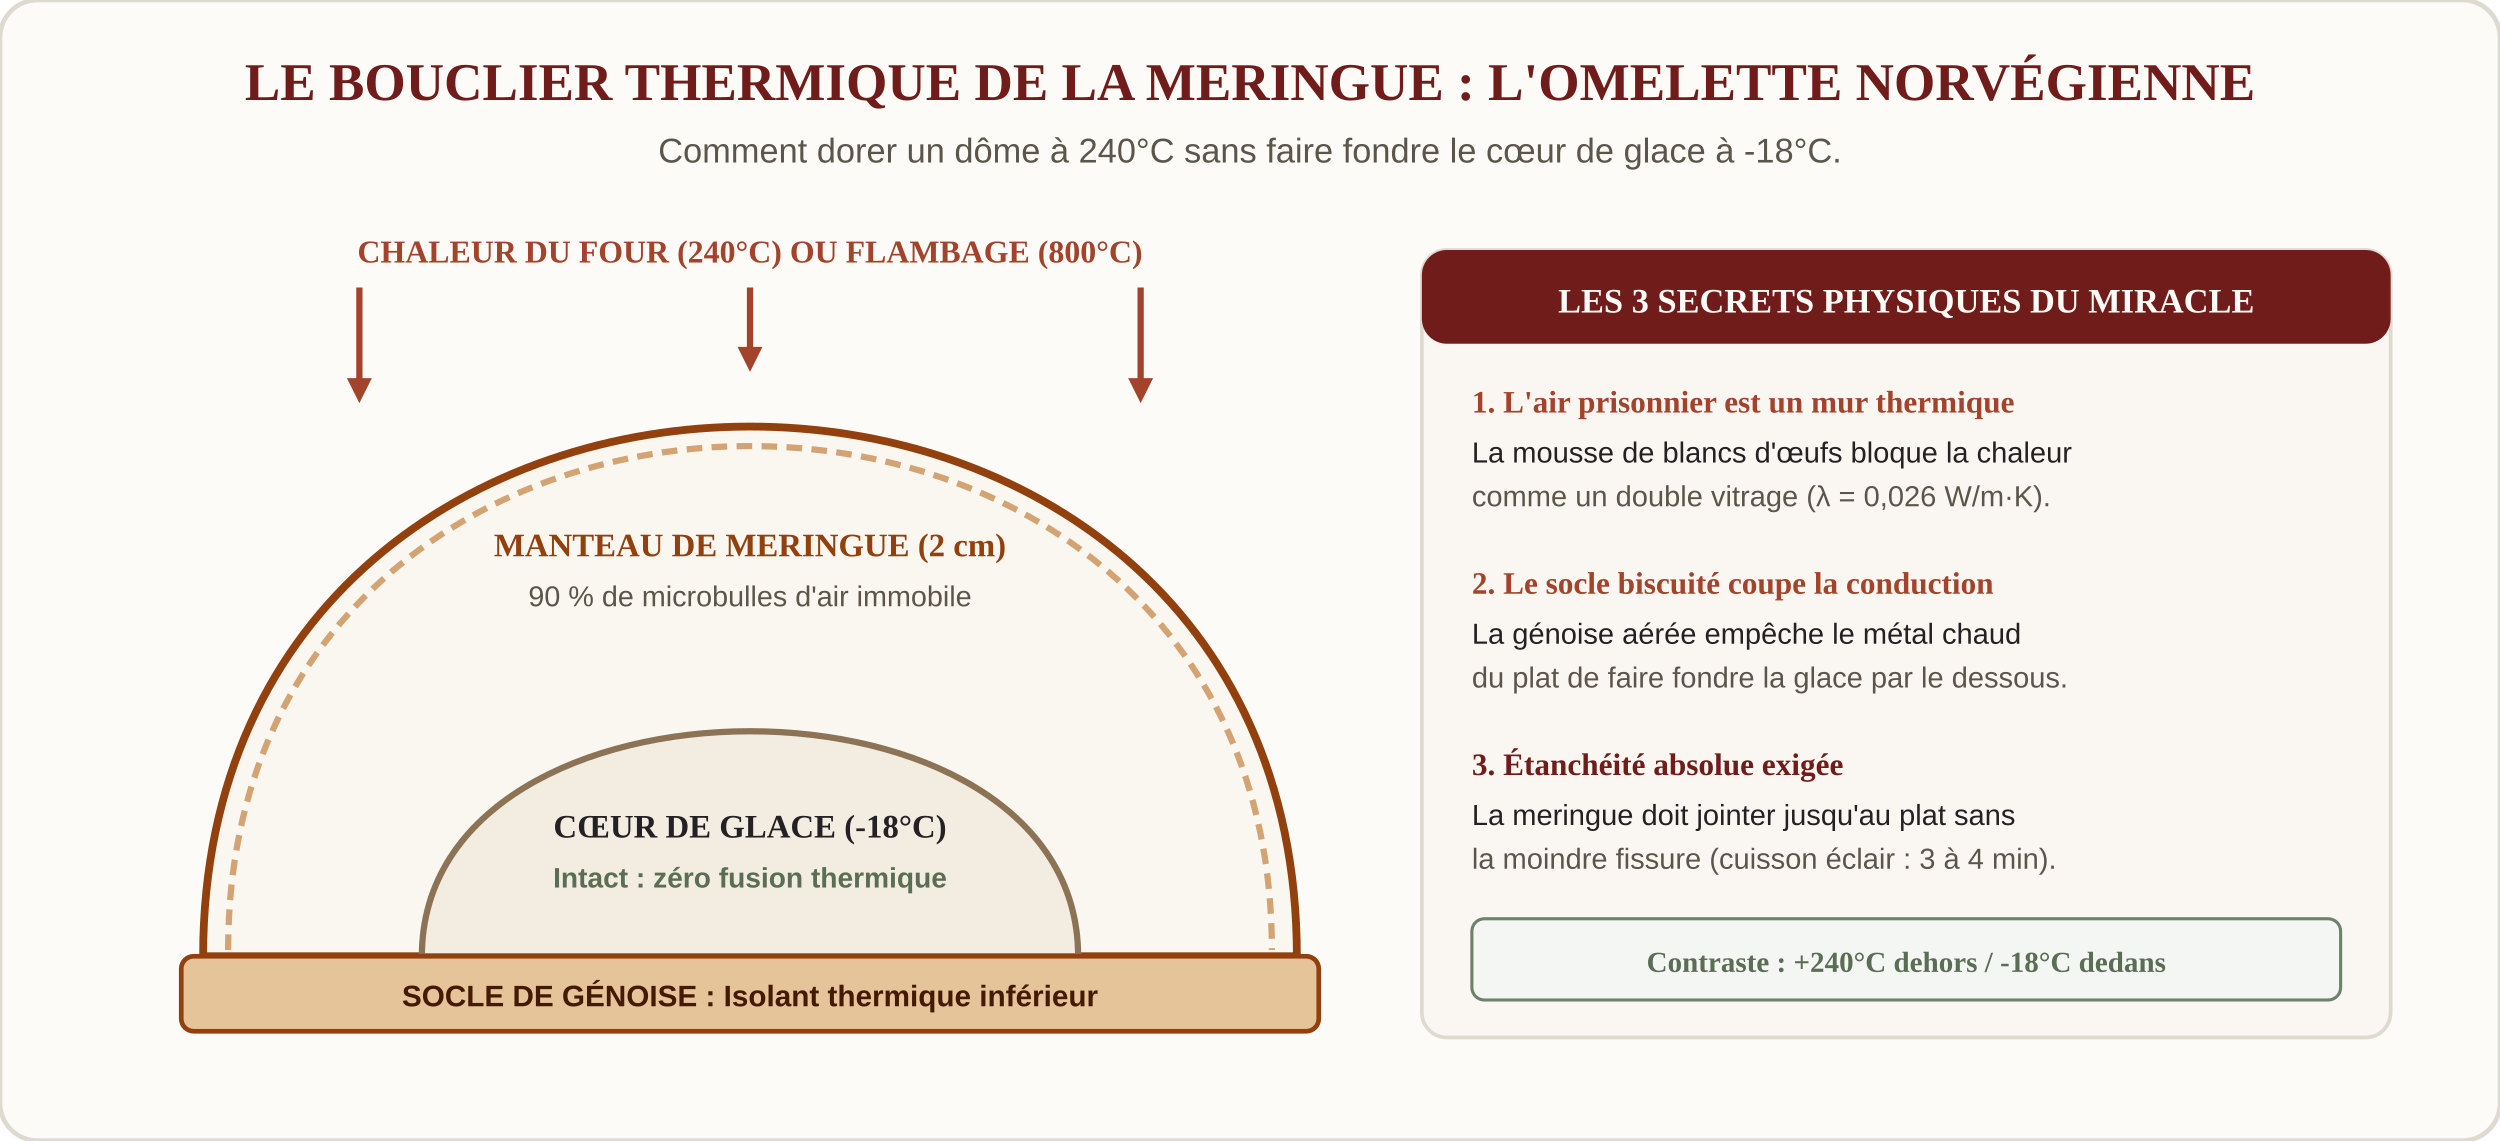
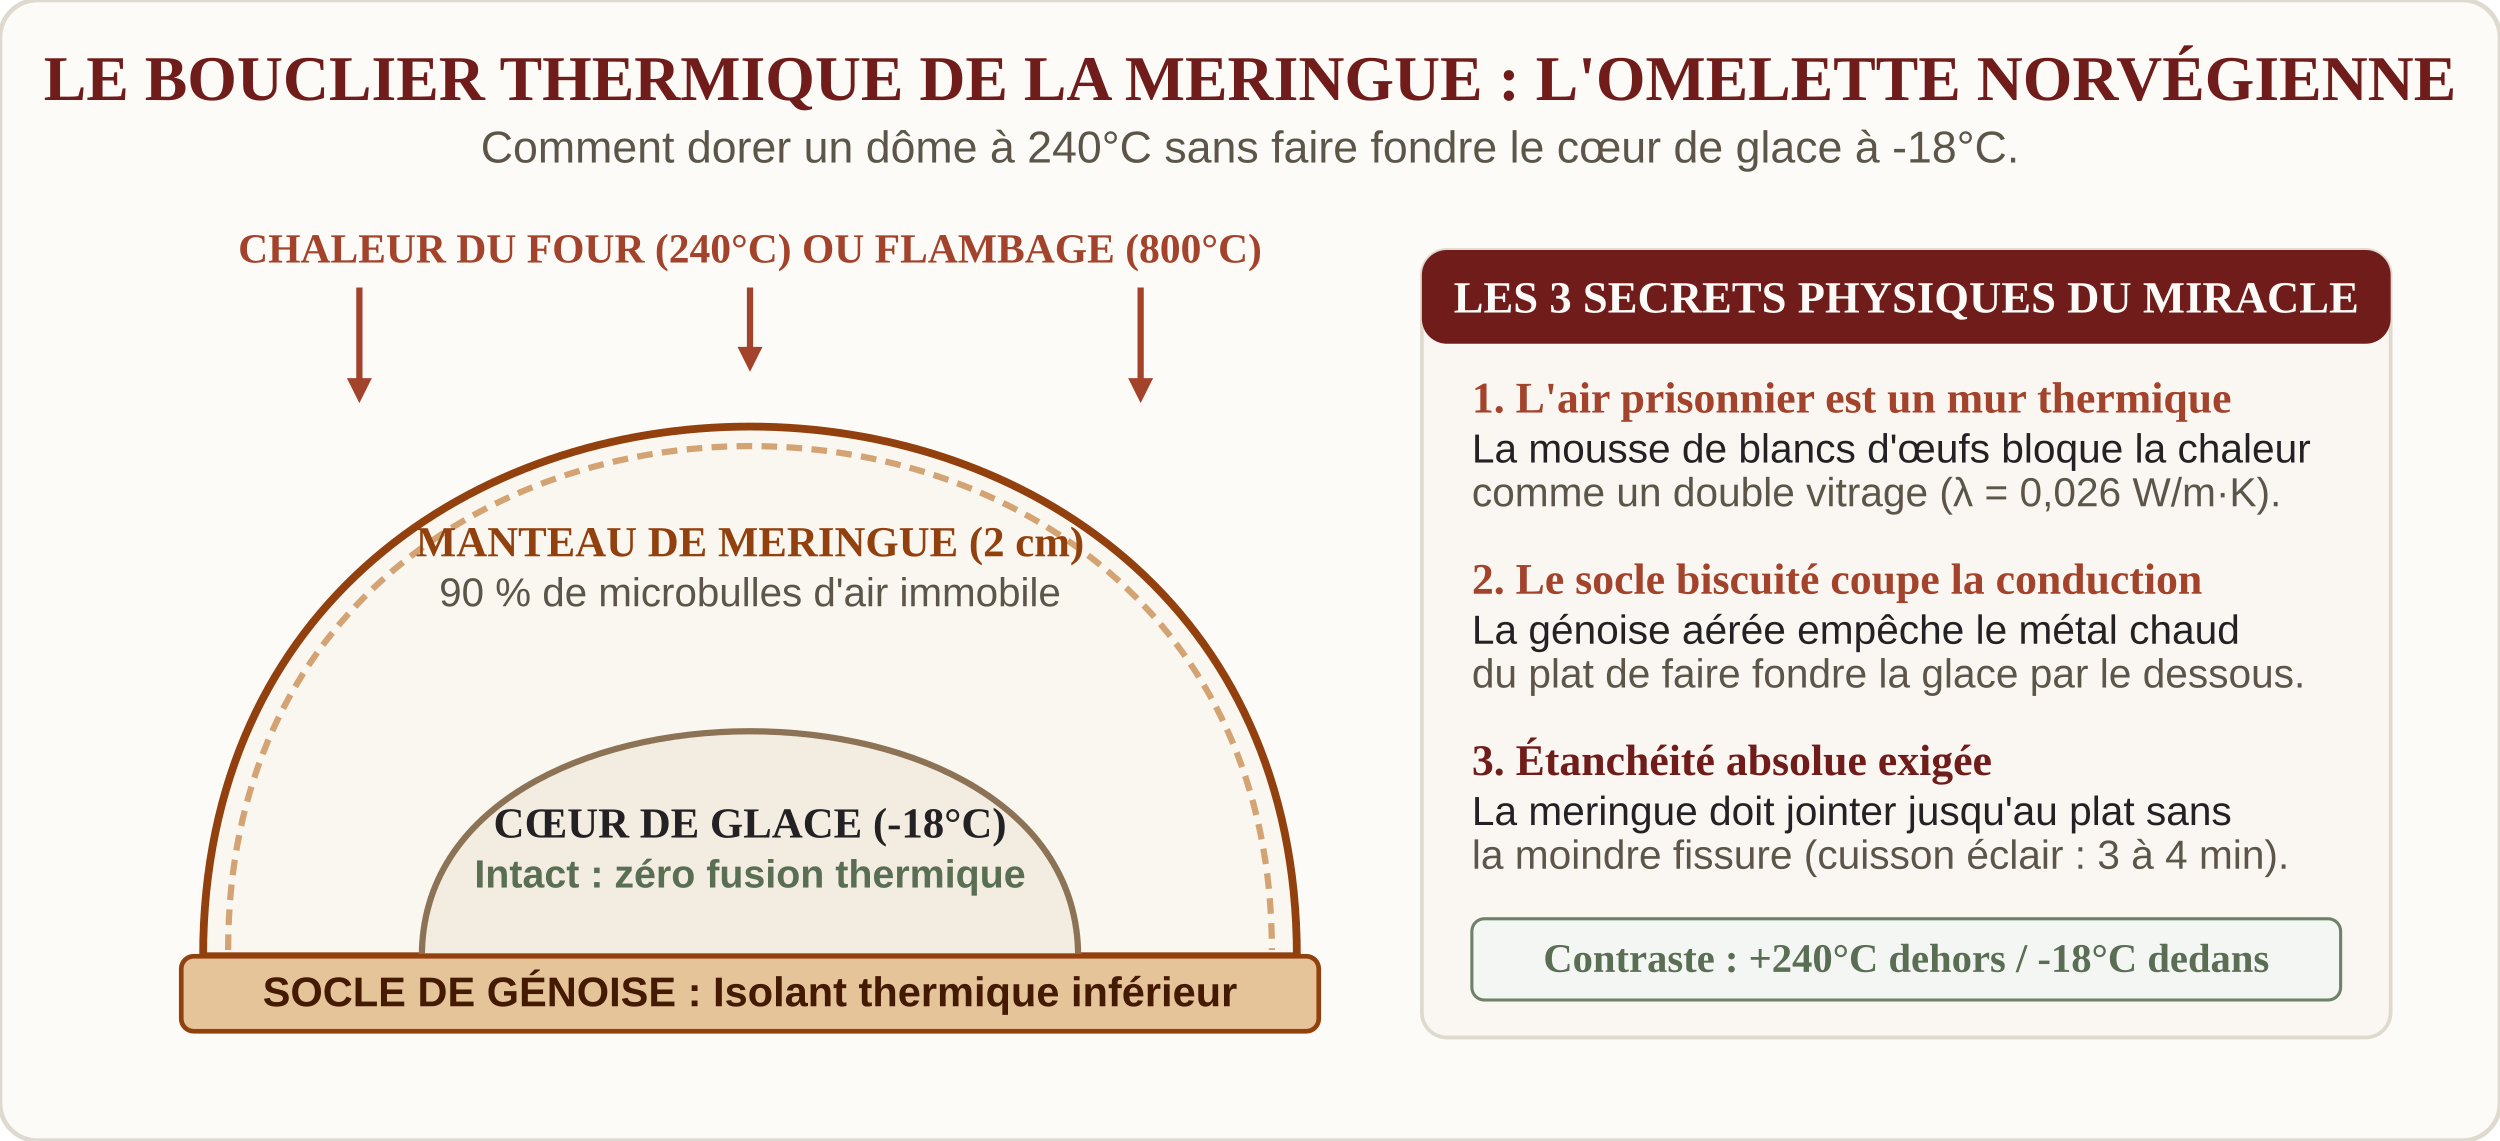
<svg xmlns="http://www.w3.org/2000/svg" viewBox="0 0 800 365" width="100%" height="100%">
  <rect width="800" height="365" rx="12" fill="#fcfbf7" stroke="#dfdacf" stroke-width="1.5" />
-   <text x="400" y="32" font-family="Liberation Serif, Georgia, serif" font-size="17" font-weight="bold" fill="#701c1a" text-anchor="middle">LE BOUCLIER THERMIQUE DE LA MERINGUE : L'OMELETTE NORVÉGIENNE</text>
-   <text x="400" y="52" font-family="Liberation Sans, Arial, sans-serif" font-size="11" fill="#5c5549" text-anchor="middle">Comment dorer un dôme à 240°C sans faire fondre le cœur de glace à -18°C.</text>
+   <text x="400" y="32" font-family="Liberation Serif, Georgia, serif" font-size="20.4" font-weight="bold" fill="#701c1a" text-anchor="middle">LE BOUCLIER THERMIQUE DE LA MERINGUE : L'OMELETTE NORVÉGIENNE</text>
+   <text x="400" y="52" font-family="Liberation Sans, Arial, sans-serif" font-size="14.3" fill="#5c5549" text-anchor="middle">Comment dorer un dôme à 240°C sans faire fondre le cœur de glace à -18°C.</text>
  <g transform="translate(40, 72)">
-     <text x="200" y="12" font-family="Liberation Serif, Georgia, serif" font-size="10.2" font-weight="bold" fill="#a3432b" text-anchor="middle">CHALEUR DU FOUR (240°C) OU FLAMBAGE (800°C)</text>
+     <text x="200" y="12" font-family="Liberation Serif, Georgia, serif" font-size="13.3" font-weight="bold" fill="#a3432b" text-anchor="middle">CHALEUR DU FOUR (240°C) OU FLAMBAGE (800°C)</text>
    <line x1="75" y1="20" x2="75" y2="52" stroke="#a3432b" stroke-width="2" />
    <polygon points="75,57 71,49 79,49" fill="#a3432b" />
    <line x1="200" y1="20" x2="200" y2="42" stroke="#a3432b" stroke-width="2" />
    <polygon points="200,47 196,39 204,39" fill="#a3432b" />
    <line x1="325" y1="20" x2="325" y2="52" stroke="#a3432b" stroke-width="2" />
    <polygon points="325,57 321,49 329,49" fill="#a3432b" />
    <path d="M 25 234 C 25 8 375 8 375 234 Z" fill="#faf7f0" stroke="#92400e" stroke-width="2.5" />
    <path d="M 33 232 C 33 17 367 17 367 232" fill="none" stroke="#d4a373" stroke-width="2" stroke-dasharray="5,3" />
-     <text x="200" y="106" font-family="Liberation Serif, Georgia, serif" font-size="10.5" font-weight="bold" fill="#92400e" text-anchor="middle">MANTEAU DE MERINGUE (2 cm)</text>
-     <text x="200" y="122" font-family="Liberation Sans, Arial, sans-serif" font-size="9.2" fill="#5c5549" text-anchor="middle">90 % de microbulles d'air immobile</text>
+     <text x="200" y="106" font-family="Liberation Serif, Georgia, serif" font-size="13.7" font-weight="bold" fill="#92400e" text-anchor="middle">MANTEAU DE MERINGUE (2 cm)</text>
+     <text x="200" y="122" font-family="Liberation Sans, Arial, sans-serif" font-size="12.9" fill="#5c5549" text-anchor="middle">90 % de microbulles d'air immobile</text>
    <path d="M 95 234 C 95 138 305 138 305 234 Z" fill="#f2ece1" stroke="#8c7355" stroke-width="2" />
-     <text x="200" y="196" font-family="Liberation Serif, Georgia, serif" font-size="10.5" font-weight="bold" fill="#242124" text-anchor="middle">CŒUR DE GLACE (-18°C)</text>
-     <text x="200" y="212" font-family="Liberation Sans, Arial, sans-serif" font-size="9" fill="#5a6e54" font-weight="bold" text-anchor="middle">Intact : zéro fusion thermique</text>
+     <text x="200" y="196" font-family="Liberation Serif, Georgia, serif" font-size="13.7" font-weight="bold" fill="#242124" text-anchor="middle">CŒUR DE GLACE (-18°C)</text>
+     <text x="200" y="212" font-family="Liberation Sans, Arial, sans-serif" font-size="12.6" fill="#5a6e54" font-weight="bold" text-anchor="middle">Intact : zéro fusion thermique</text>
    <rect x="18" y="234" width="364" height="24" rx="4" fill="#e6c49a" stroke="#92400e" stroke-width="1.5" />
-     <text x="200" y="250" font-family="Liberation Sans, Arial, sans-serif" font-size="9.5" font-weight="bold" fill="#451a03" text-anchor="middle">SOCLE DE GÉNOISE : Isolant thermique inférieur</text>
+     <text x="200" y="250" font-family="Liberation Sans, Arial, sans-serif" font-size="13.3" font-weight="bold" fill="#451a03" text-anchor="middle">SOCLE DE GÉNOISE : Isolant thermique inférieur</text>
  </g>
  <g transform="translate(455, 80)">
    <rect width="310" height="252" rx="8" fill="#faf7f2" stroke="#dfdacf" stroke-width="1.2" />
    <rect width="310" height="30" rx="8" fill="#701c1a" />
-     <text x="155" y="20" font-family="Liberation Serif, Georgia, serif" font-size="11" font-weight="bold" fill="#fcfbf7" text-anchor="middle">LES 3 SECRETS PHYSIQUES DU MIRACLE</text>
-     <text x="16" y="52" font-family="Liberation Serif, Georgia, serif" font-size="10" font-weight="bold" fill="#a3432b">1. L'air prisonnier est un mur thermique</text>
-     <text x="16" y="68" font-family="Liberation Sans, Arial, sans-serif" font-size="9.3" fill="#242124">La mousse de blancs d'œufs bloque la chaleur</text>
-     <text x="16" y="82" font-family="Liberation Sans, Arial, sans-serif" font-size="9.3" fill="#5c5549">comme un double vitrage (λ = 0,026 W/m·K).</text>
-     <text x="16" y="110" font-family="Liberation Serif, Georgia, serif" font-size="10" font-weight="bold" fill="#a3432b">2. Le socle biscuité coupe la conduction</text>
-     <text x="16" y="126" font-family="Liberation Sans, Arial, sans-serif" font-size="9.3" fill="#242124">La génoise aérée empêche le métal chaud</text>
-     <text x="16" y="140" font-family="Liberation Sans, Arial, sans-serif" font-size="9.3" fill="#5c5549">du plat de faire fondre la glace par le dessous.</text>
-     <text x="16" y="168" font-family="Liberation Serif, Georgia, serif" font-size="10" font-weight="bold" fill="#701c1a">3. Étanchéité absolue exigée</text>
-     <text x="16" y="184" font-family="Liberation Sans, Arial, sans-serif" font-size="9.3" fill="#242124">La meringue doit jointer jusqu'au plat sans</text>
-     <text x="16" y="198" font-family="Liberation Sans, Arial, sans-serif" font-size="9.3" fill="#5c5549">la moindre fissure (cuisson éclair : 3 à 4 min).</text>
+     <text x="155" y="20" font-family="Liberation Serif, Georgia, serif" font-size="14.3" font-weight="bold" fill="#fcfbf7" text-anchor="middle">LES 3 SECRETS PHYSIQUES DU MIRACLE</text>
+     <text x="16" y="52" font-family="Liberation Serif, Georgia, serif" font-size="14.0" font-weight="bold" fill="#a3432b">1. L'air prisonnier est un mur thermique</text>
+     <text x="16" y="68" font-family="Liberation Sans, Arial, sans-serif" font-size="13.0" fill="#242124">La mousse de blancs d'œufs bloque la chaleur</text>
+     <text x="16" y="82" font-family="Liberation Sans, Arial, sans-serif" font-size="13.0" fill="#5c5549">comme un double vitrage (λ = 0,026 W/m·K).</text>
+     <text x="16" y="110" font-family="Liberation Serif, Georgia, serif" font-size="14.0" font-weight="bold" fill="#a3432b">2. Le socle biscuité coupe la conduction</text>
+     <text x="16" y="126" font-family="Liberation Sans, Arial, sans-serif" font-size="13.0" fill="#242124">La génoise aérée empêche le métal chaud</text>
+     <text x="16" y="140" font-family="Liberation Sans, Arial, sans-serif" font-size="13.0" fill="#5c5549">du plat de faire fondre la glace par le dessous.</text>
+     <text x="16" y="168" font-family="Liberation Serif, Georgia, serif" font-size="14.0" font-weight="bold" fill="#701c1a">3. Étanchéité absolue exigée</text>
+     <text x="16" y="184" font-family="Liberation Sans, Arial, sans-serif" font-size="13.0" fill="#242124">La meringue doit jointer jusqu'au plat sans</text>
+     <text x="16" y="198" font-family="Liberation Sans, Arial, sans-serif" font-size="13.0" fill="#5c5549">la moindre fissure (cuisson éclair : 3 à 4 min).</text>
    <rect x="16" y="214" width="278" height="26" rx="4" fill="#f4f6f4" stroke="#6e826b" stroke-width="1" />
-     <text x="155" y="231" font-family="Liberation Serif, Georgia, serif" font-size="9.3" font-weight="bold" fill="#5a6e54" text-anchor="middle">Contraste : +240°C dehors / -18°C dedans</text>
+     <text x="155" y="231" font-family="Liberation Serif, Georgia, serif" font-size="13.0" font-weight="bold" fill="#5a6e54" text-anchor="middle">Contraste : +240°C dehors / -18°C dedans</text>
  </g>
</svg>
